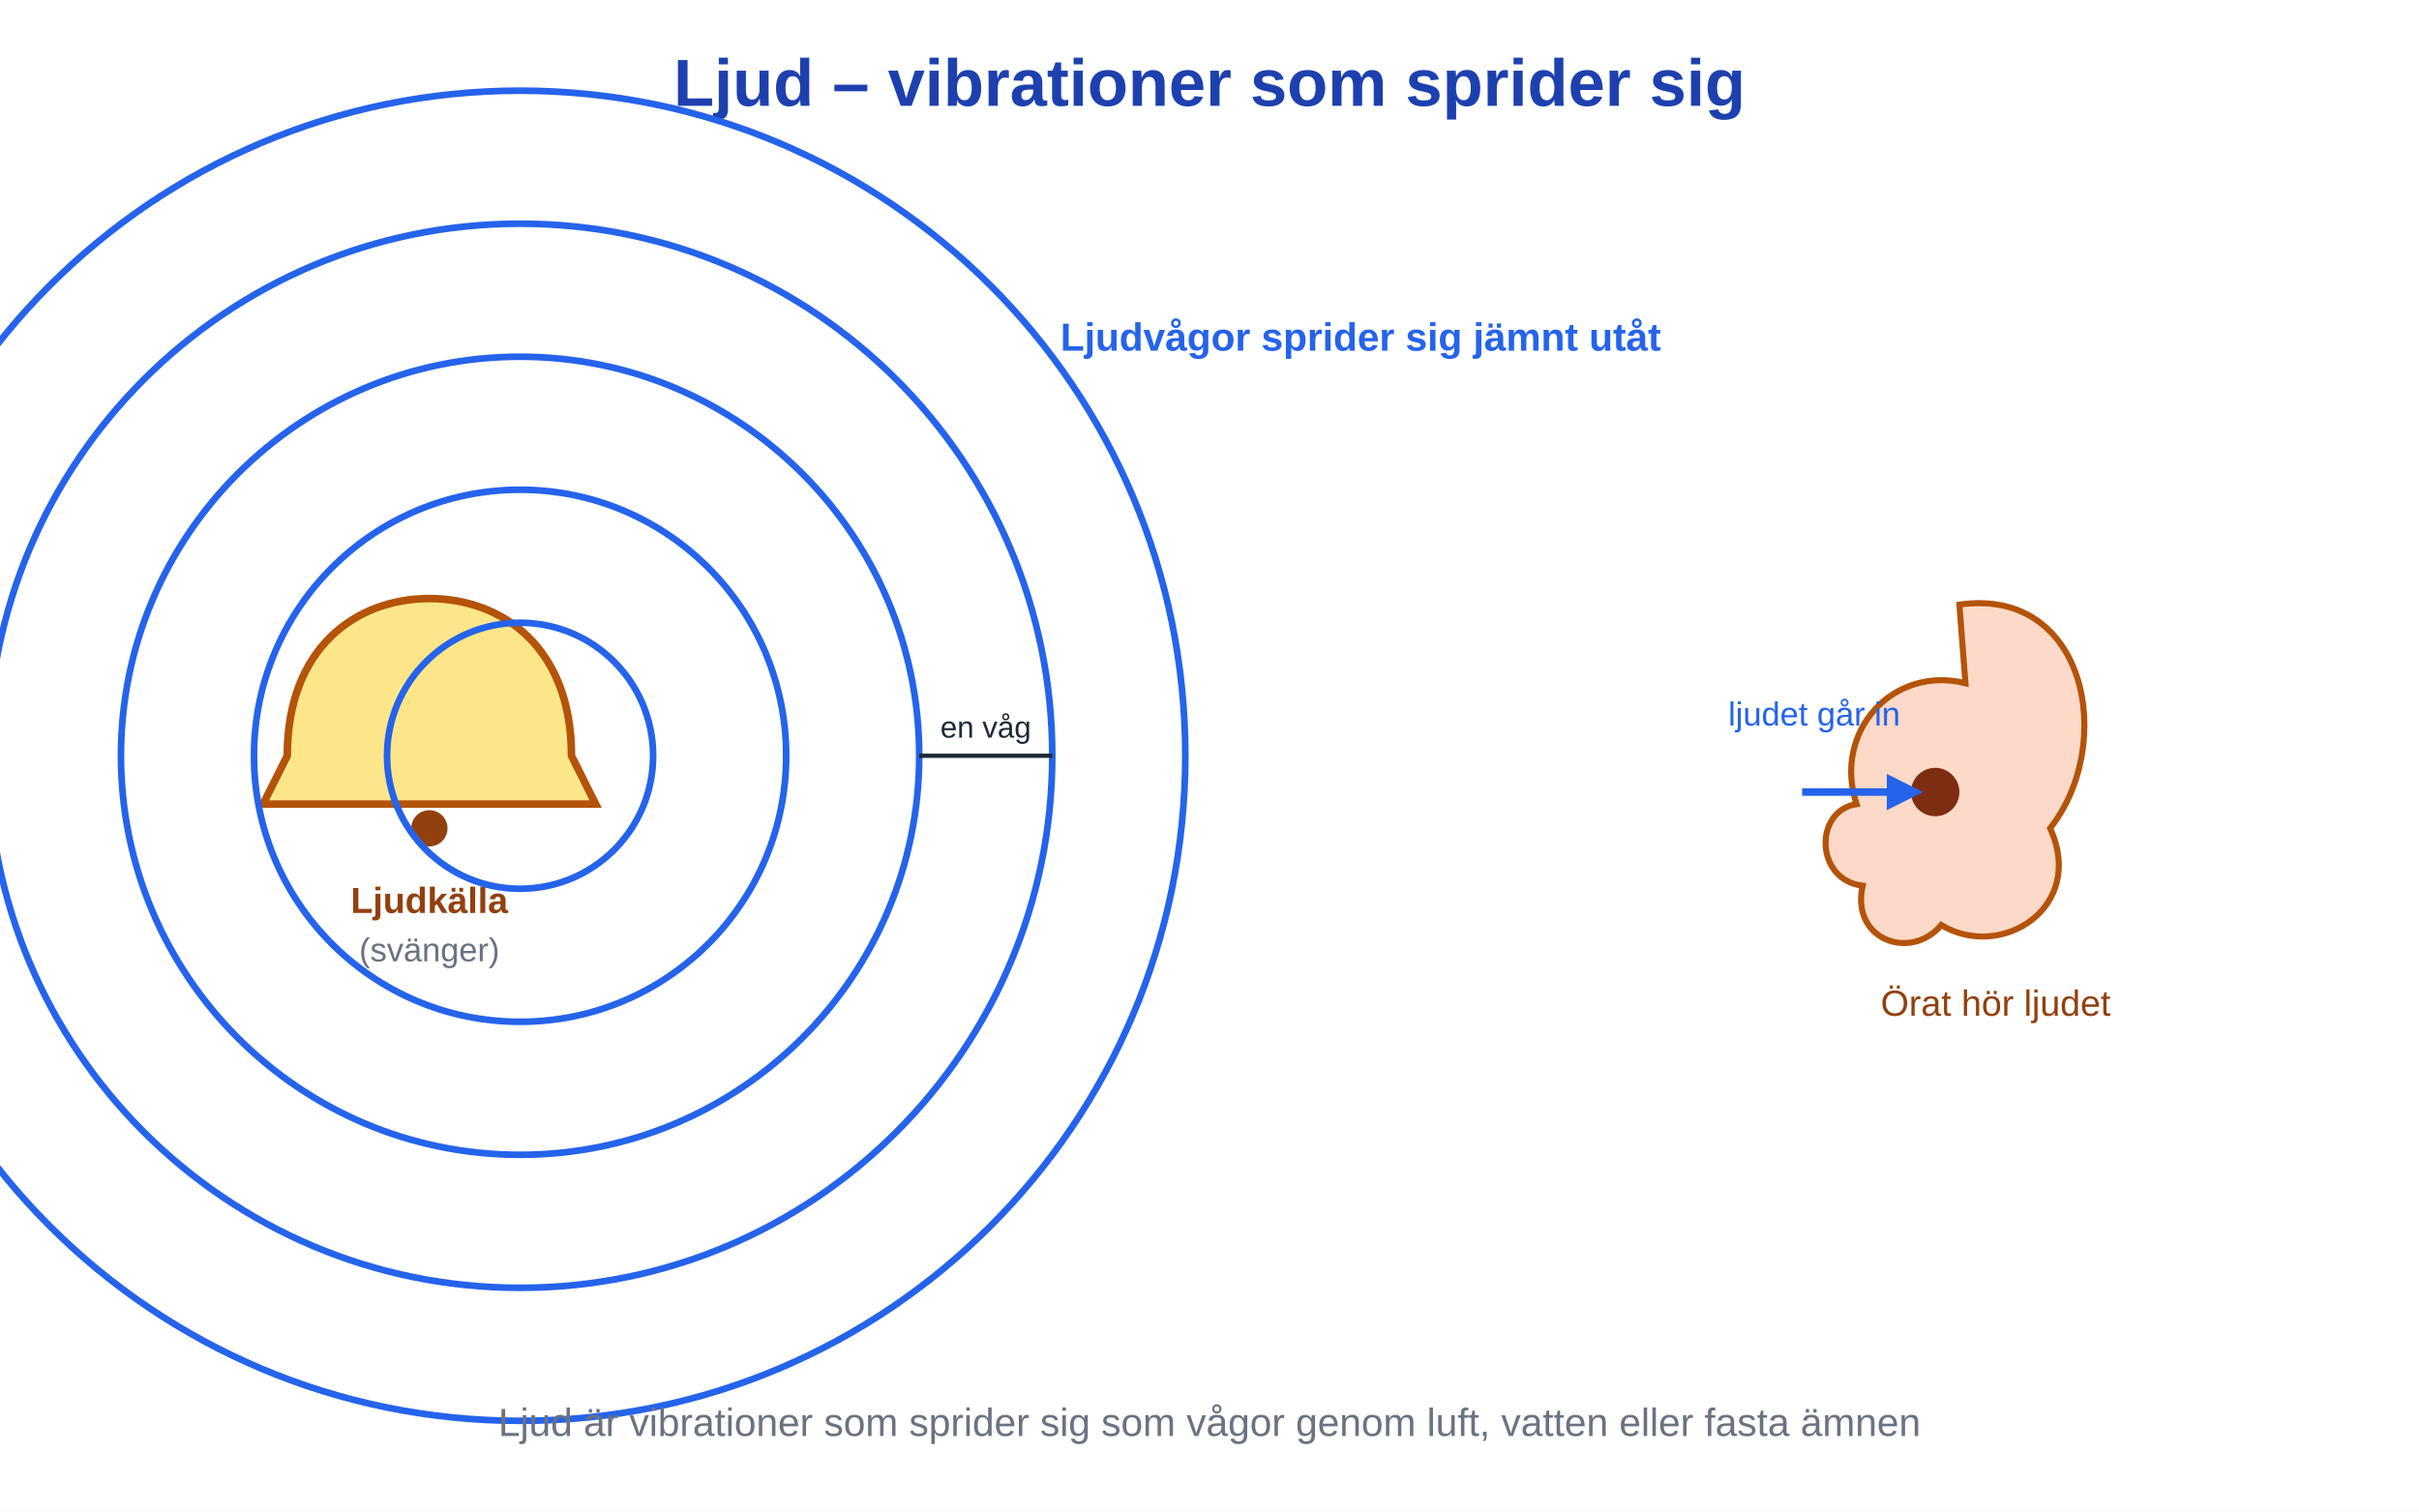
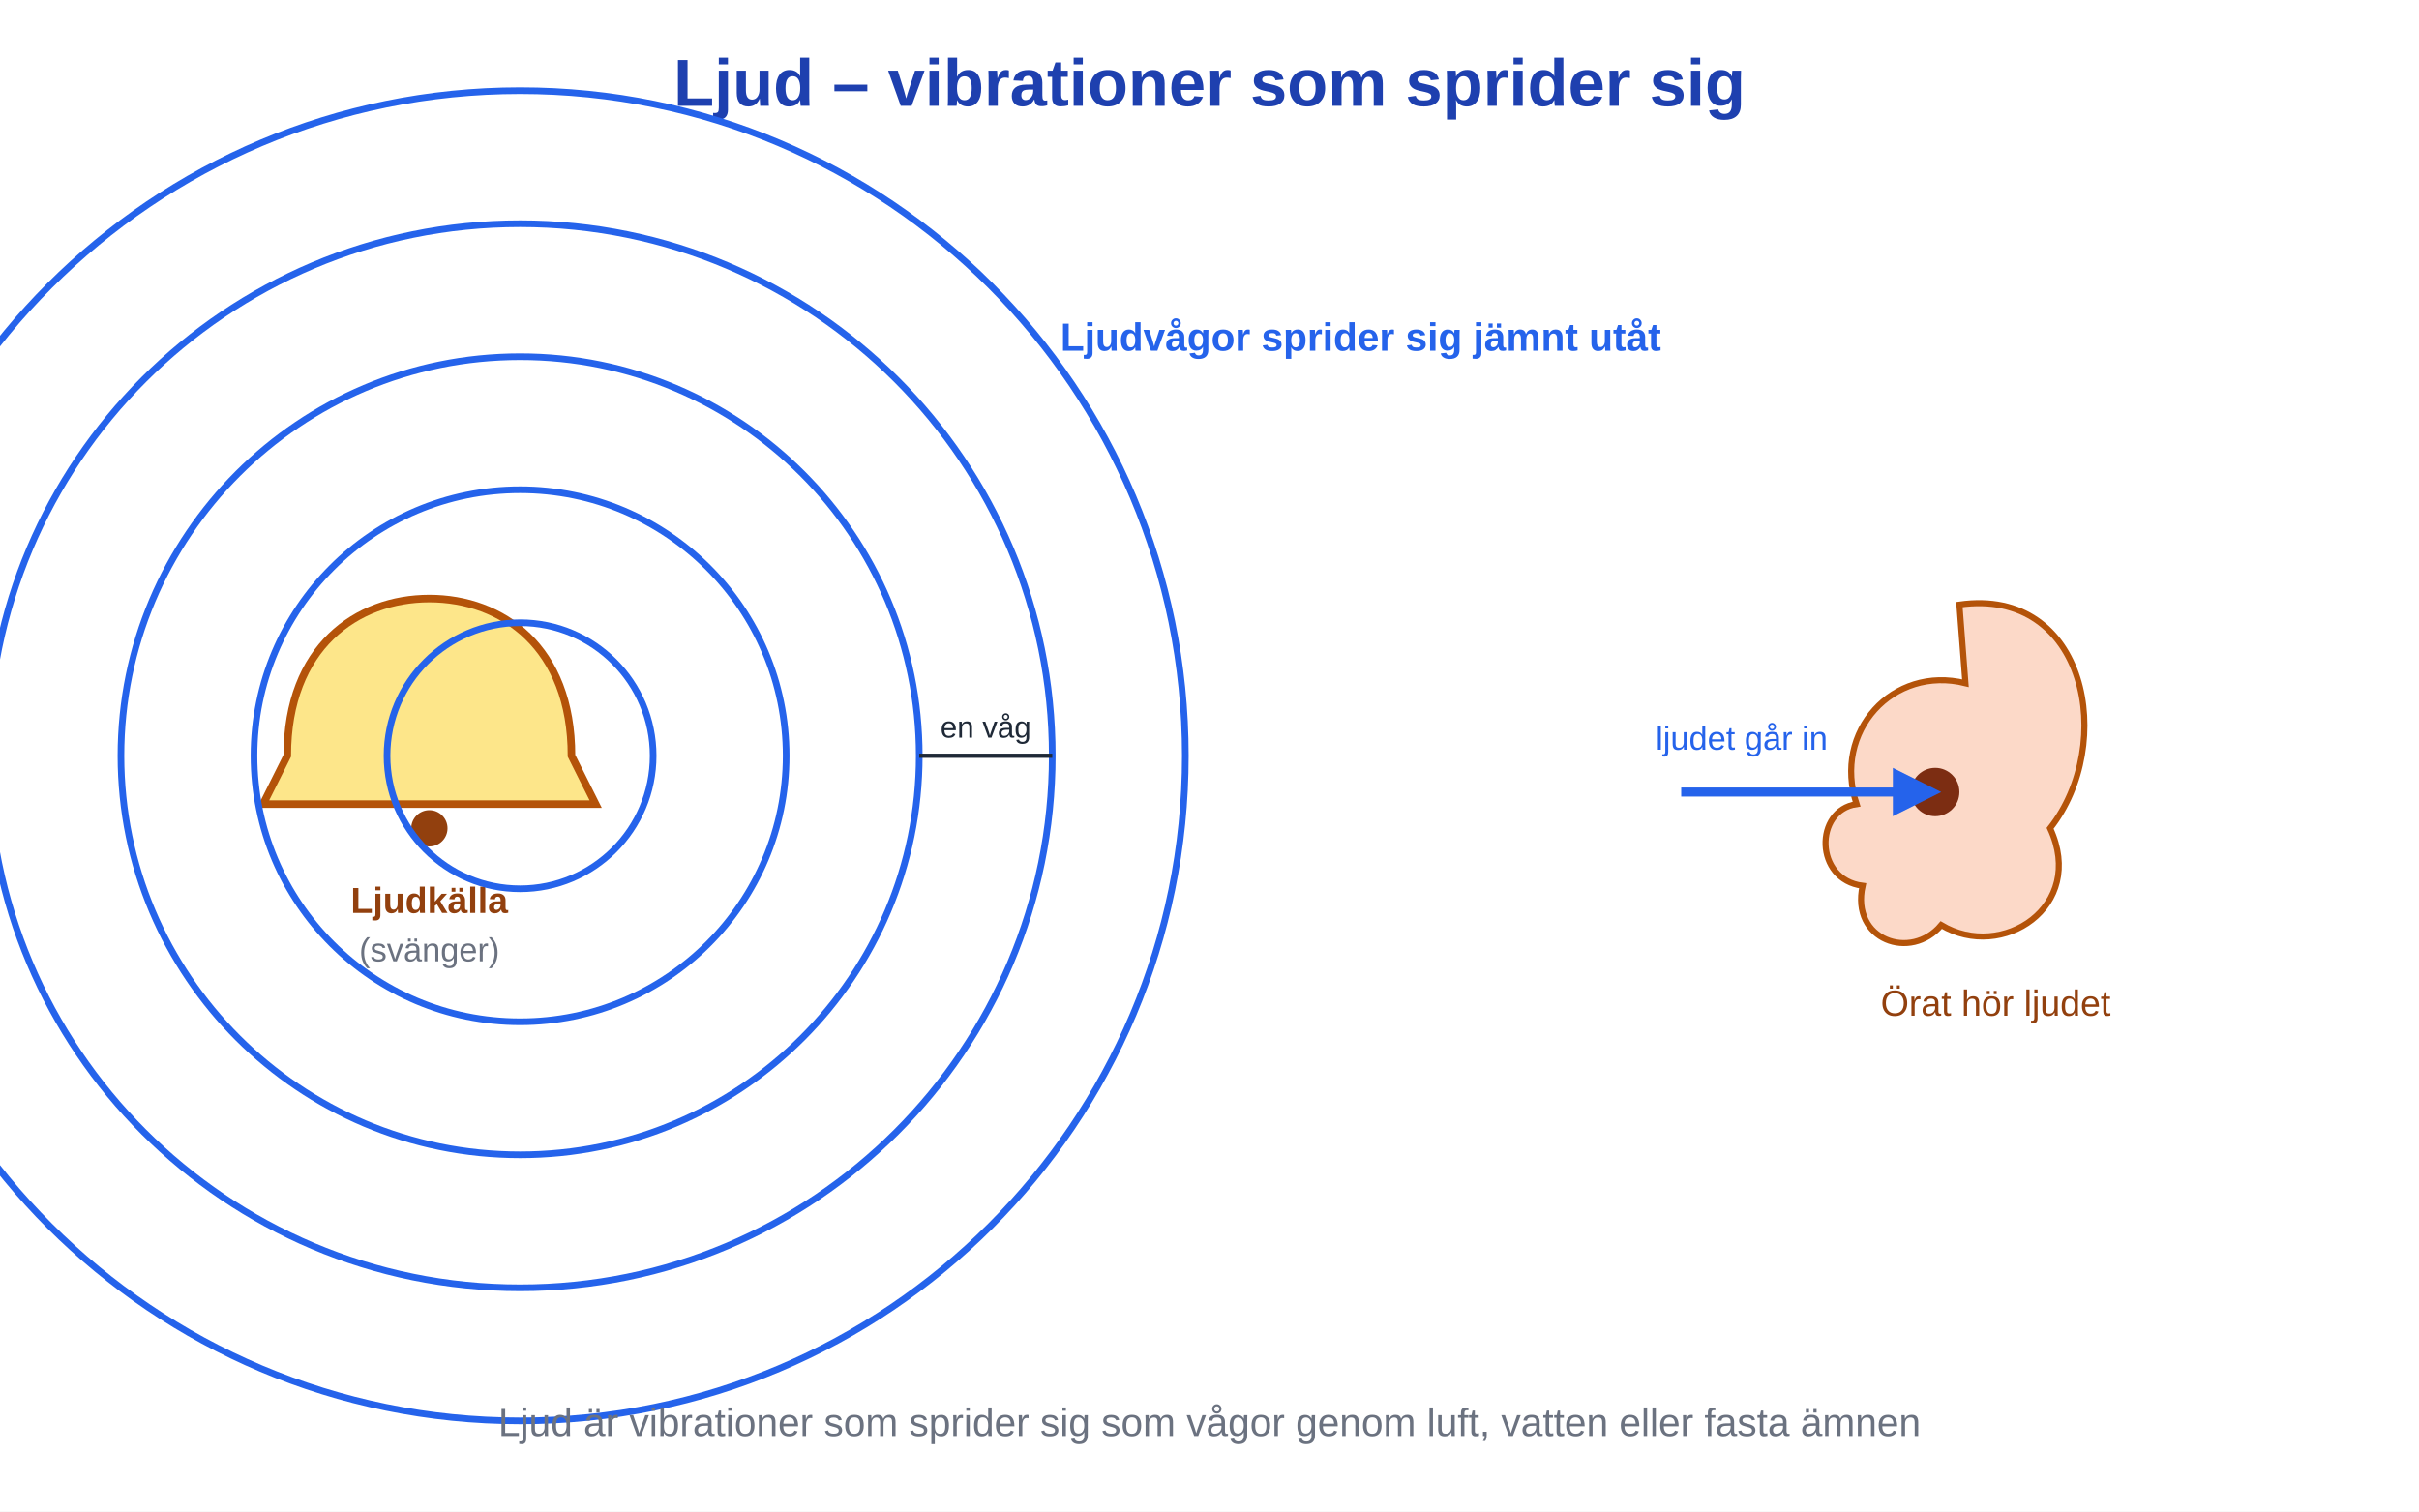
<svg xmlns="http://www.w3.org/2000/svg" viewBox="0 0 800 500" width="800" height="500">
  <rect width="800" height="500" fill="white" />
  <text x="400" y="35" font-family="Arial,sans-serif" font-size="22" fill="#1e40af" text-anchor="middle" font-weight="bold">Ljud – vibrationer som sprider sig</text>
  <path d="M 95 250 C 95 214 118 198 142 198 C 166 198 189 214 189 250 L 197 266 L 87 266 Z" fill="#fde68a" stroke="#b45309" stroke-width="2.5" />
  <circle cx="142" cy="274" r="6" fill="#92400e" />
  <text x="142" y="302" font-family="Arial,sans-serif" font-size="12" fill="#92400e" text-anchor="middle" font-weight="bold">Ljudkälla</text>
  <text x="142" y="318" font-family="Arial,sans-serif" font-size="11" fill="#6b7280" text-anchor="middle">(svänger)</text>
  <circle cx="172" cy="250" r="44" fill="none" stroke="#2563eb" stroke-width="2.2" />
  <circle cx="172" cy="250" r="88" fill="none" stroke="#2563eb" stroke-width="2.2" />
  <circle cx="172" cy="250" r="132" fill="none" stroke="#2563eb" stroke-width="2.2" />
  <circle cx="172" cy="250" r="176" fill="none" stroke="#2563eb" stroke-width="2.2" />
  <circle cx="172" cy="250" r="220" fill="none" stroke="#2563eb" stroke-width="2.2" />
  <text x="450" y="116" font-family="Arial,sans-serif" font-size="13" fill="#2563eb" text-anchor="middle" font-weight="bold">Ljudvågor sprider sig jämnt utåt</text>
  <line x1="304" y1="250" x2="348" y2="250" stroke="#1f2937" stroke-width="1.4" />
  <text x="326" y="244" font-family="Arial,sans-serif" font-size="10" fill="#1f2937" text-anchor="middle">en våg</text>
  <path d="M 648 200 C 690 194 700 246 678 274 C 690 300 662 318 642 306          C 632 318 612 311 616 293 C 600 291 600 268 614 266          C 606 242 626 220 650 226 Z" fill="#fcd9c8" stroke="#b45309" stroke-width="2" />
  <circle cx="640" cy="262" r="8" fill="#7c2d12" />
  <text x="660" y="336" font-family="Arial,sans-serif" font-size="12" fill="#92400e" text-anchor="middle">Örat hör ljudet</text>
-   <line x1="596" y1="262" x2="626" y2="262" stroke="#2563eb" stroke-width="2.5" />
-   <polygon points="636,262 624,256 624,268" fill="#2563eb" />
-   <text x="600" y="240" font-family="Arial,sans-serif" font-size="11" fill="#2563eb" text-anchor="middle">ljudet går in</text>
+   <line x1="556" y1="262" x2="628" y2="262" stroke="#2563eb" stroke-width="3" />
+   <polygon points="642,262 626,254 626,270" fill="#2563eb" />
+   <text x="576" y="248" font-family="Arial,sans-serif" font-size="11" fill="#2563eb" text-anchor="middle">ljudet går in</text>
  <text x="400" y="475" font-family="Arial,sans-serif" font-size="13" fill="#6b7280" text-anchor="middle">Ljud är vibrationer som sprider sig som vågor genom luft, vatten eller fasta ämnen</text>
</svg>
